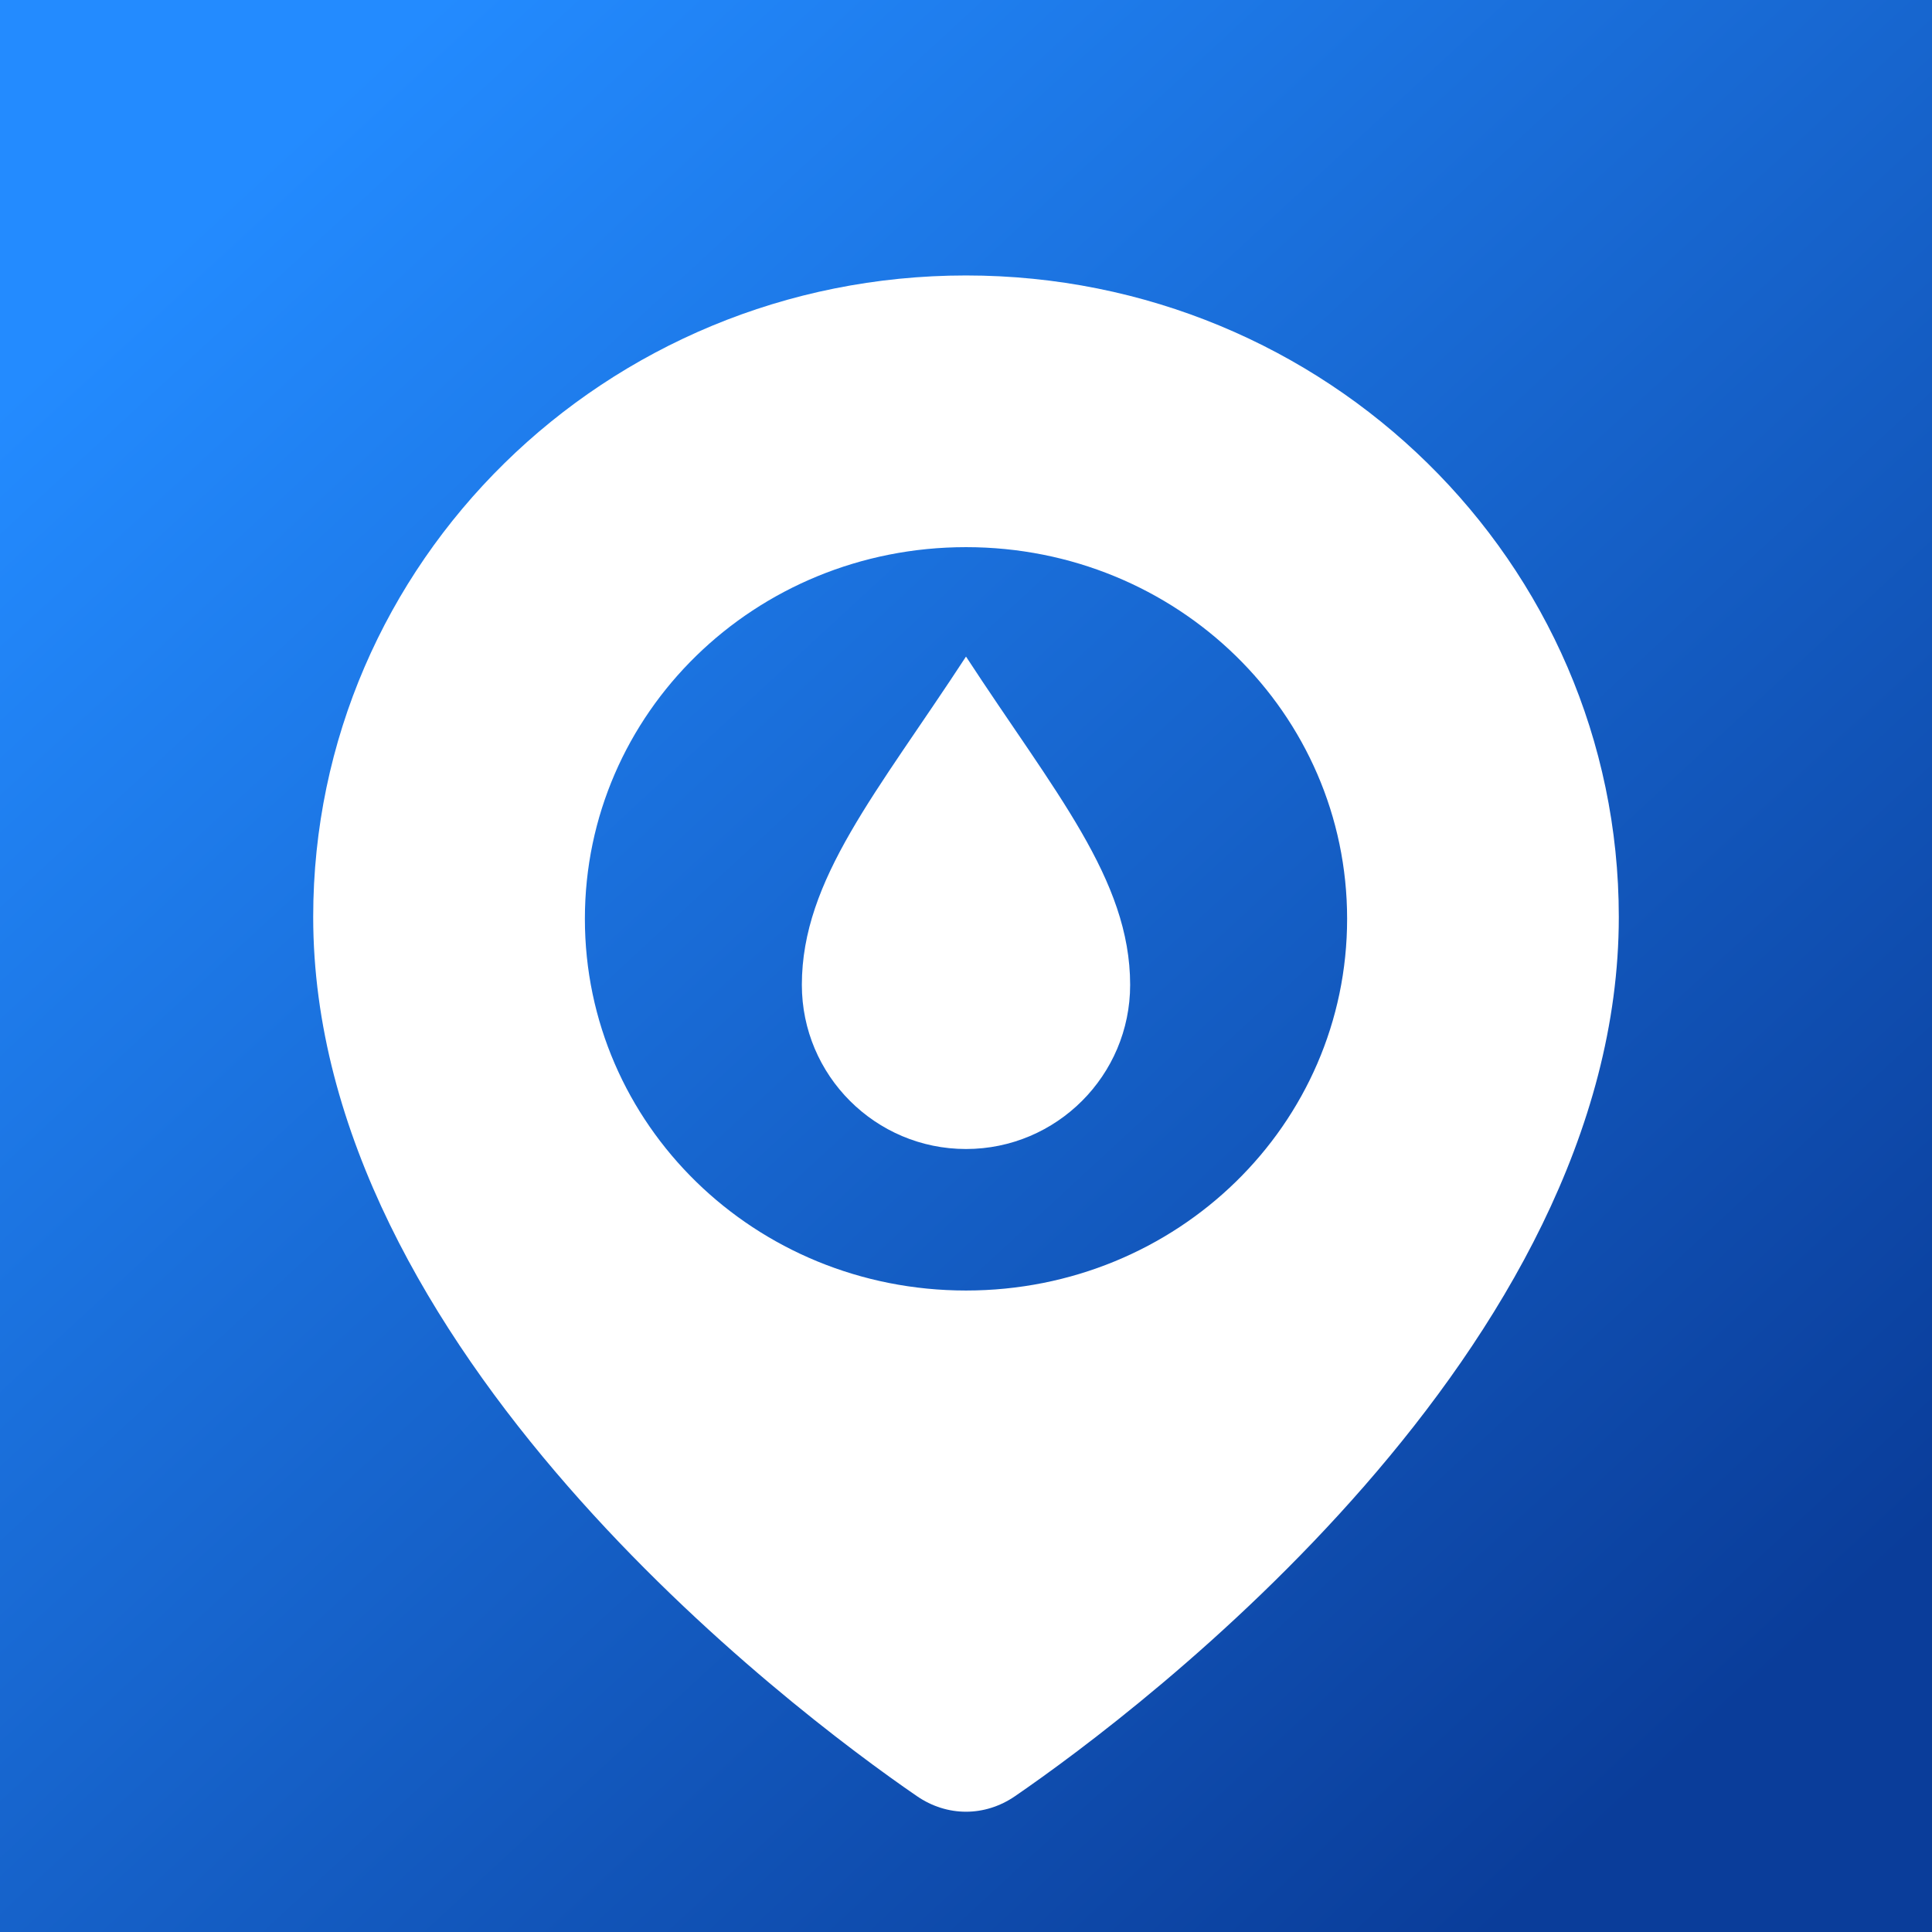
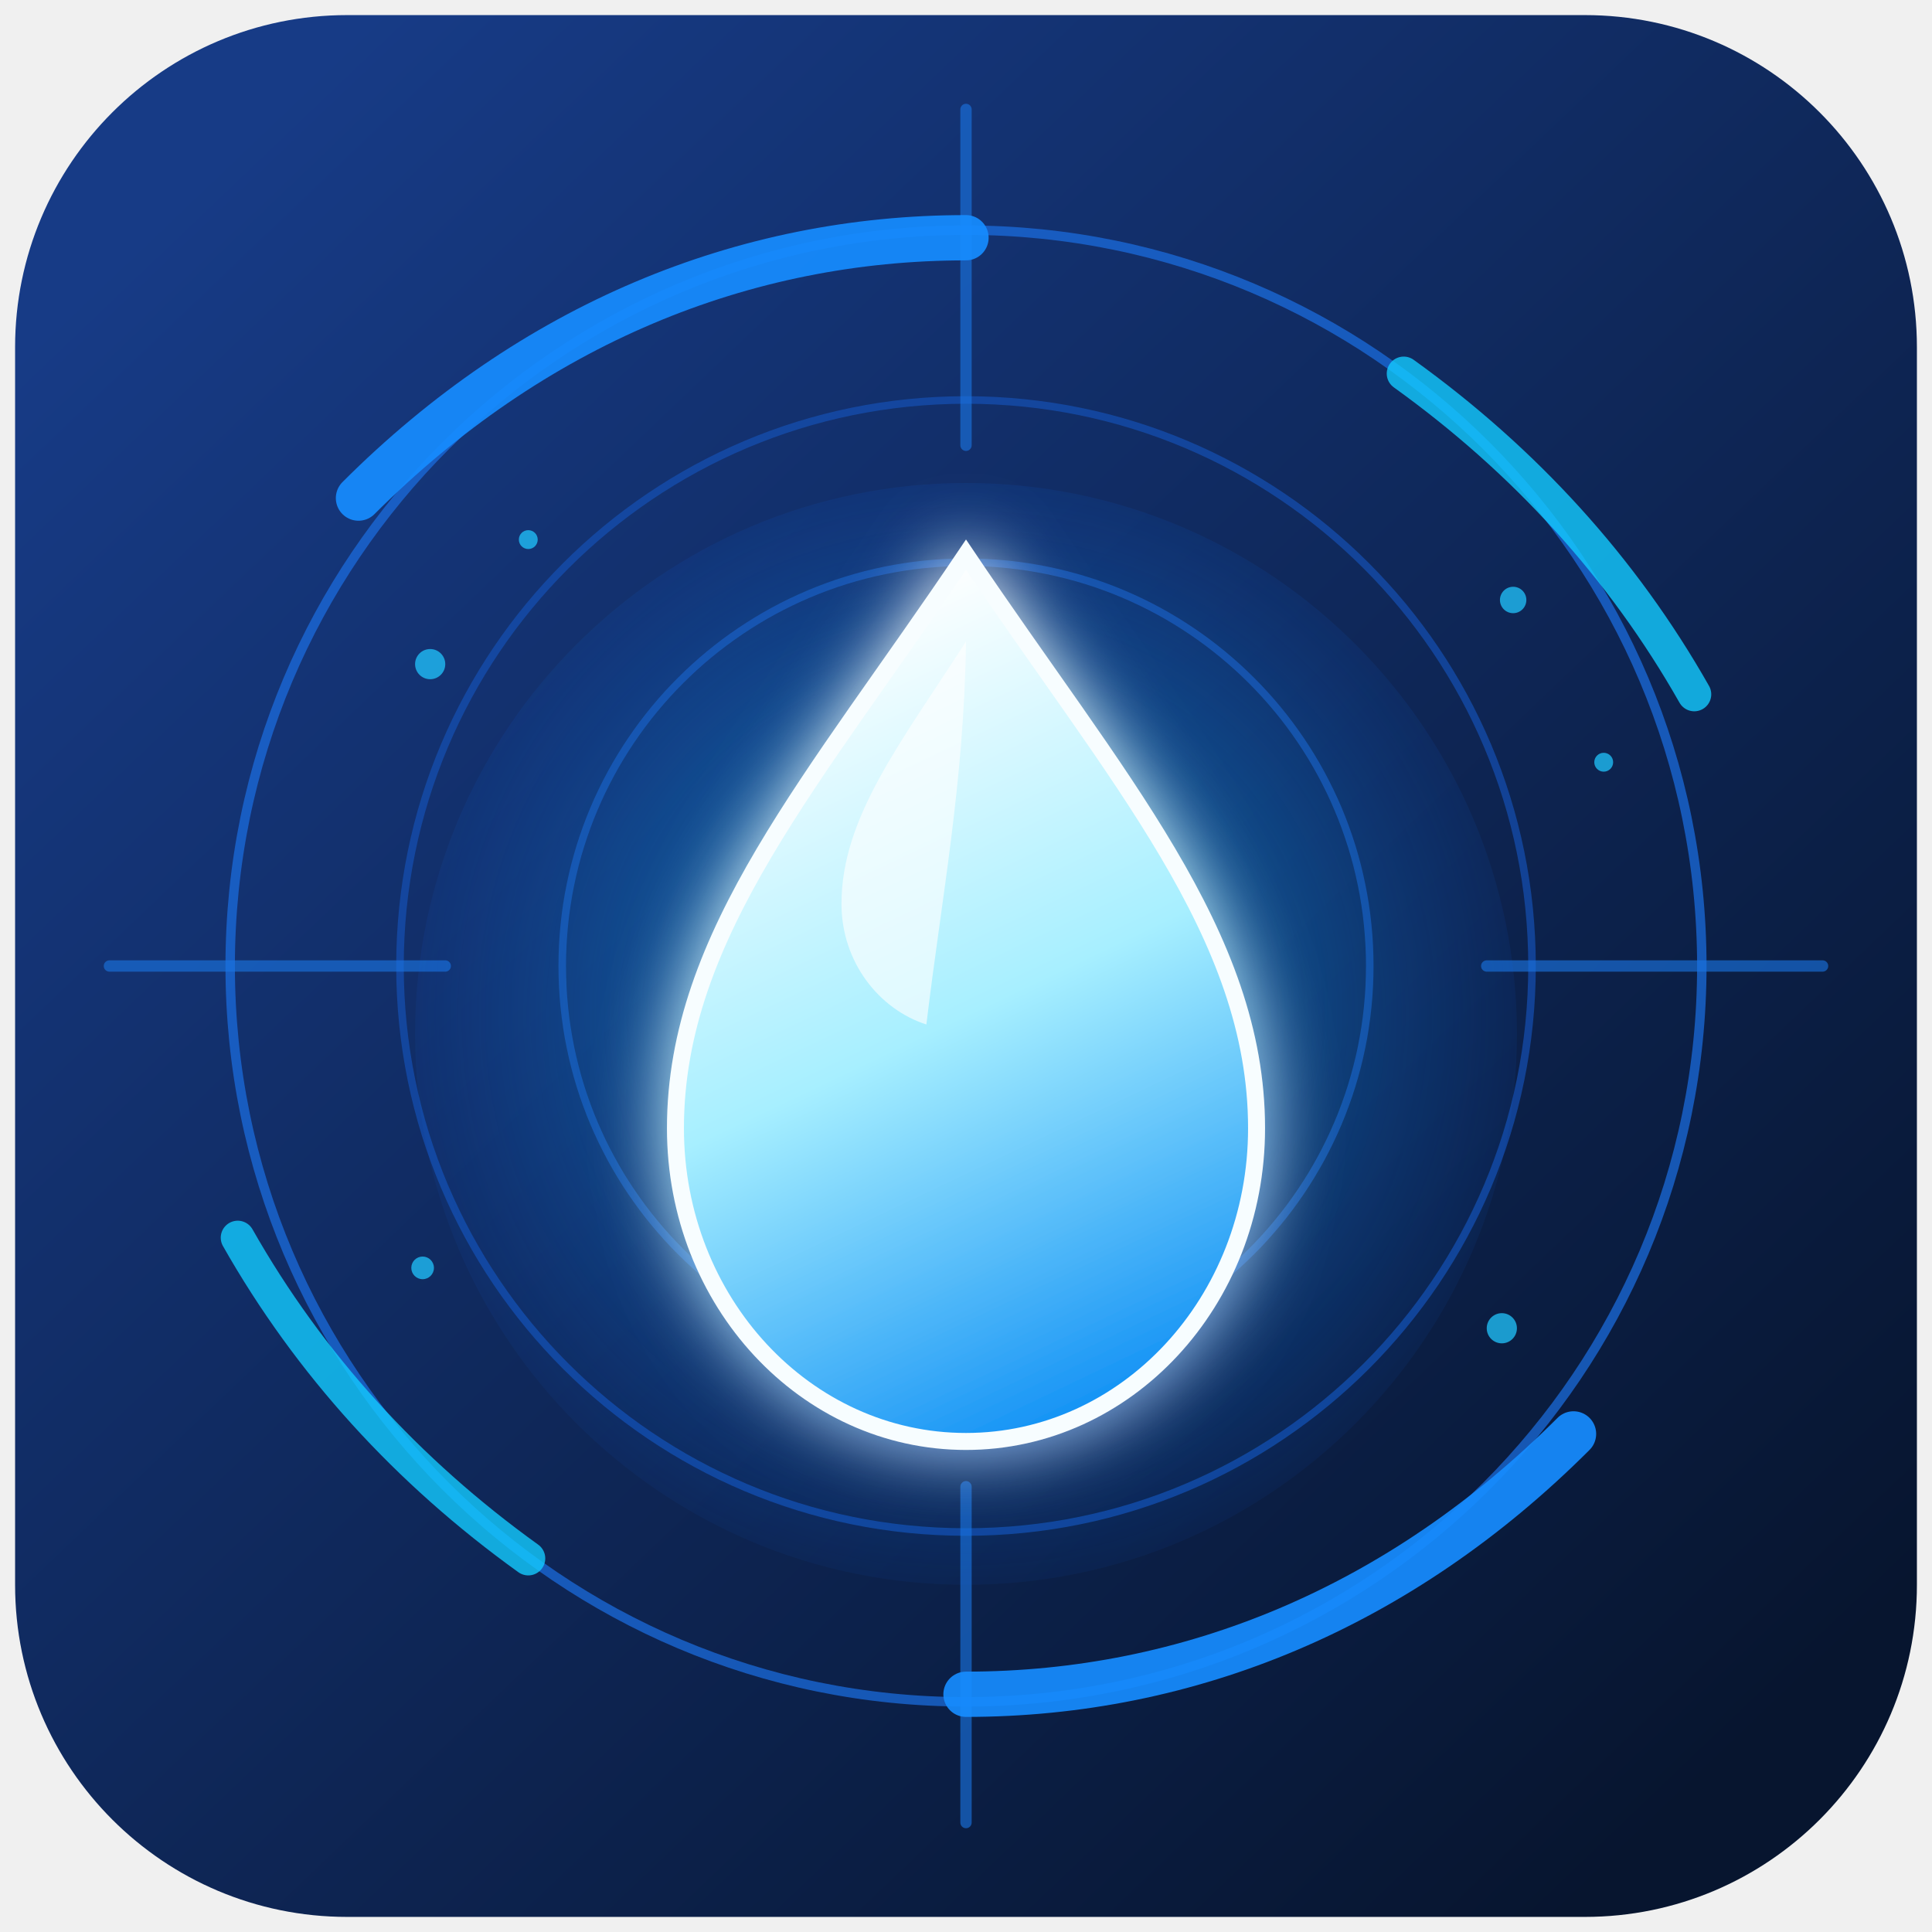
<svg xmlns="http://www.w3.org/2000/svg" width="1024" height="1024" viewBox="0 0 1024 1024">
  <defs>
-     <linearGradient id="sky" x1="128" y1="96" x2="896" y2="928" gradientUnits="userSpaceOnUse">
-       <stop stop-color="#238BFF" />
-       <stop offset="1" stop-color="#0A3D9A" />
+     <linearGradient id="bg" x1="112" y1="88" x2="918" y2="932" gradientUnits="userSpaceOnUse">
+       <stop stop-color="#173B86" />
+       <stop offset="1" stop-color="#07152F" />
    </linearGradient>
+     <radialGradient id="glow" cx="0" cy="0" r="1" gradientTransform="translate(512 538) rotate(90) scale(330)" gradientUnits="userSpaceOnUse">
+       <stop stop-color="#19D9FF" stop-opacity=".64" />
+       <stop offset="1" stop-color="#0A58E8" stop-opacity="0" />
+     </radialGradient>
+     <linearGradient id="drop" x1="434" y1="330" x2="632" y2="746" gradientUnits="userSpaceOnUse">
+       <stop stop-color="#FFFFFF" />
+       <stop offset=".48" stop-color="#A7EFFF" />
+       <stop offset="1" stop-color="#0589F4" />
+     </linearGradient>
+     <filter id="drop-glow" x="-40%" y="-40%" width="180%" height="180%">
+       <feGaussianBlur stdDeviation="18" result="blur" />
+       <feMerge>
+         <feMergeNode in="blur" />
+         <feMergeNode in="SourceGraphic" />
+       </feMerge>
+     </filter>
  </defs>
-   <rect width="1024" height="1024" fill="url(#sky)" />
-   <path fill="#FFFFFF" fill-rule="evenodd" d="M512 146c-191 0-346 152-346 340 0 229 253 420 320 466 16 11 36 11 52 0 67-46 320-237 320-466 0-188-155-340-346-340Zm0 144c-112 0-202 88-202 197s90 197 202 197 202-88 202-197-90-197-202-197Z" />
-   <path fill="#FFFFFF" d="M512 348c-47 72-87 118-87 174 0 48 39 87 87 87s87-39 87-87c0-56-40-102-87-174Z" />
+   <rect x="8" y="8" width="1008" height="1008" rx="176" fill="url(#bg)" />
+   <g fill="none" stroke-linecap="round">
+     <circle cx="512" cy="512" r="390" stroke="#1B6DE1" stroke-width="5" opacity=".72" />
+     <circle cx="512" cy="512" r="300" stroke="#1451B6" stroke-width="4" opacity=".68" />
+     <circle cx="512" cy="512" r="214" stroke="#1E65D1" stroke-width="4" opacity=".55" />
+     <path d="M512 58v178M512 788v178M58 512h178M788 512h178" stroke="#1A75E2" stroke-width="6" opacity=".62" />
+     <path d="M190 264c92-92 204-138 322-138M834 760c-92 92-204 138-322 138" stroke="#168CFF" stroke-width="24" opacity=".92" />
+     <path d="M744 198c64 46 116 103 154 170M280 826c-64-46-116-103-154-170" stroke="#13CAFF" stroke-width="18" opacity=".8" />
+   </g>
+   <g fill="#20C7FF" opacity=".74">
+     <circle cx="228" cy="352" r="8" />
+     <circle cx="280" cy="286" r="5" />
+     <circle cx="802" cy="318" r="7" />
+     <circle cx="850" cy="404" r="5" />
+     <circle cx="224" cy="672" r="6" />
+     <circle cx="796" cy="704" r="8" />
+   </g>
+   <circle cx="512" cy="548" r="292" fill="url(#glow)" />
+   <path fill="url(#drop)" stroke="#F7FDFF" stroke-width="9" d="M512 294c-80 119-154 201-154 304 0 92 69 166 154 166s154-74 154-166c0-103-74-185-154-304Z" filter="url(#drop-glow)" />
+   <path fill="#FFFFFF" fill-opacity=".62" d="M512 340c-34 53-66 93-66 139 0 31 20 56 45 64 8-67 20-128 21-203Z" />
</svg>
